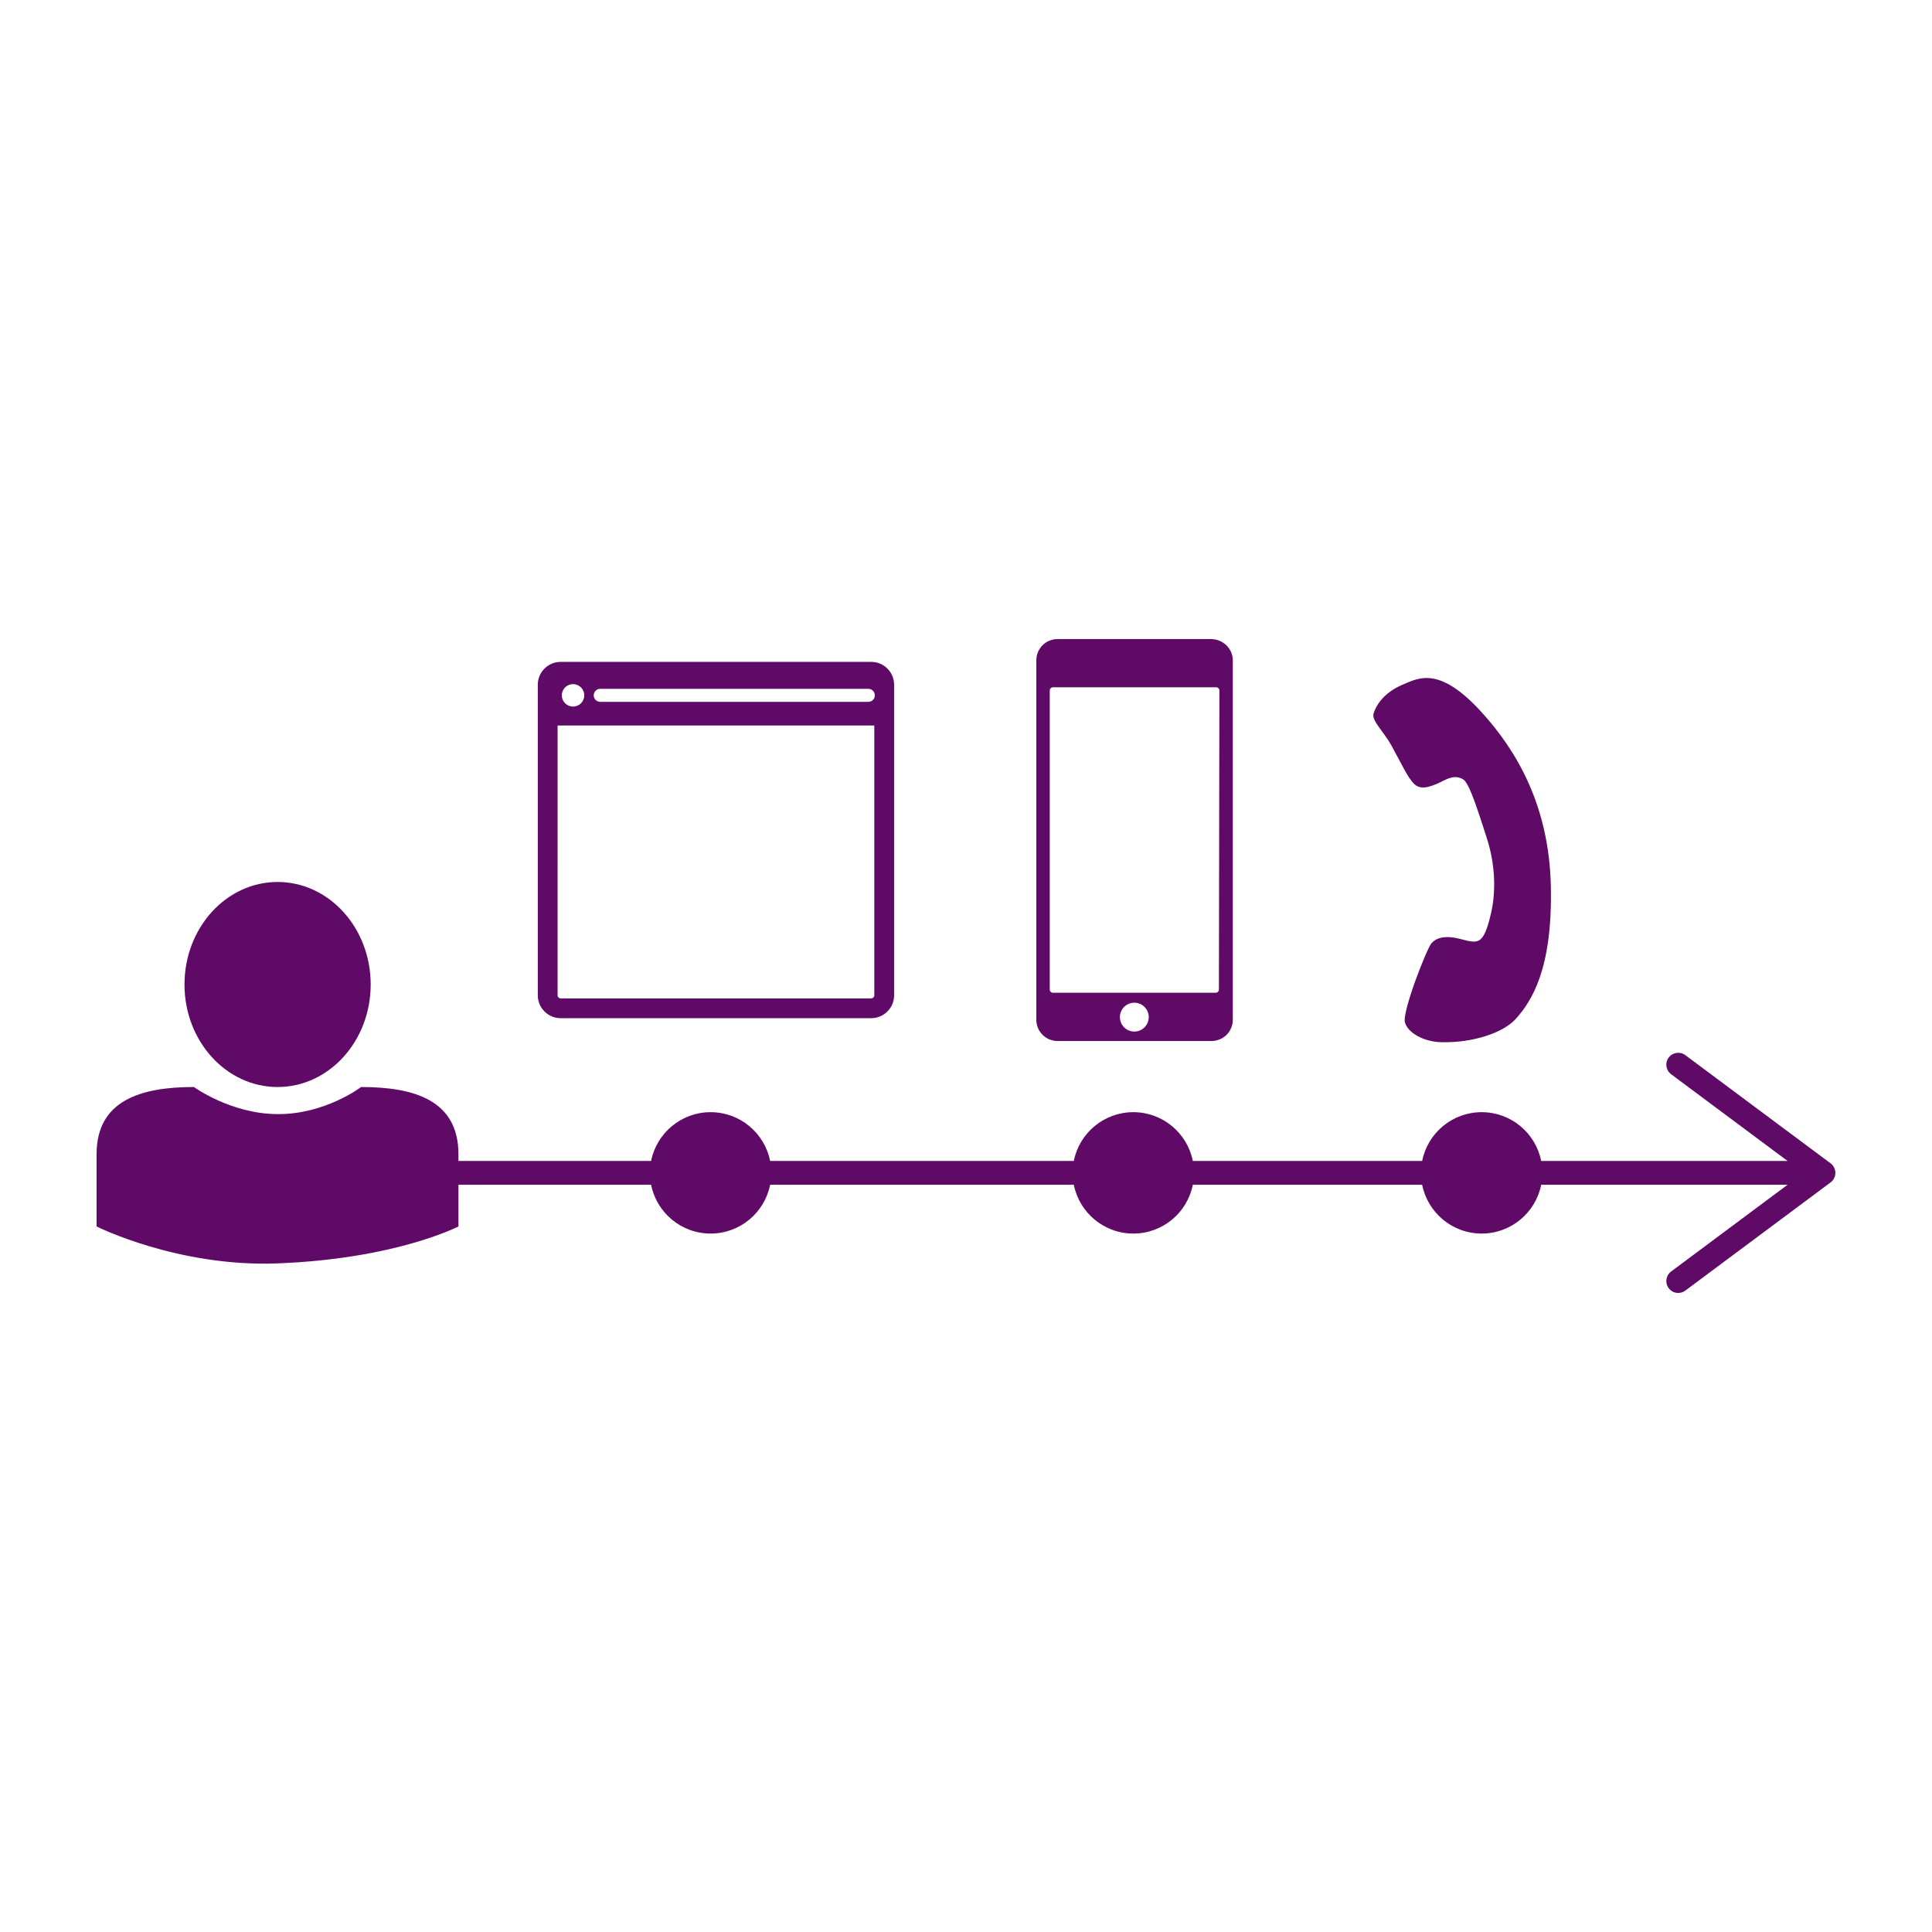
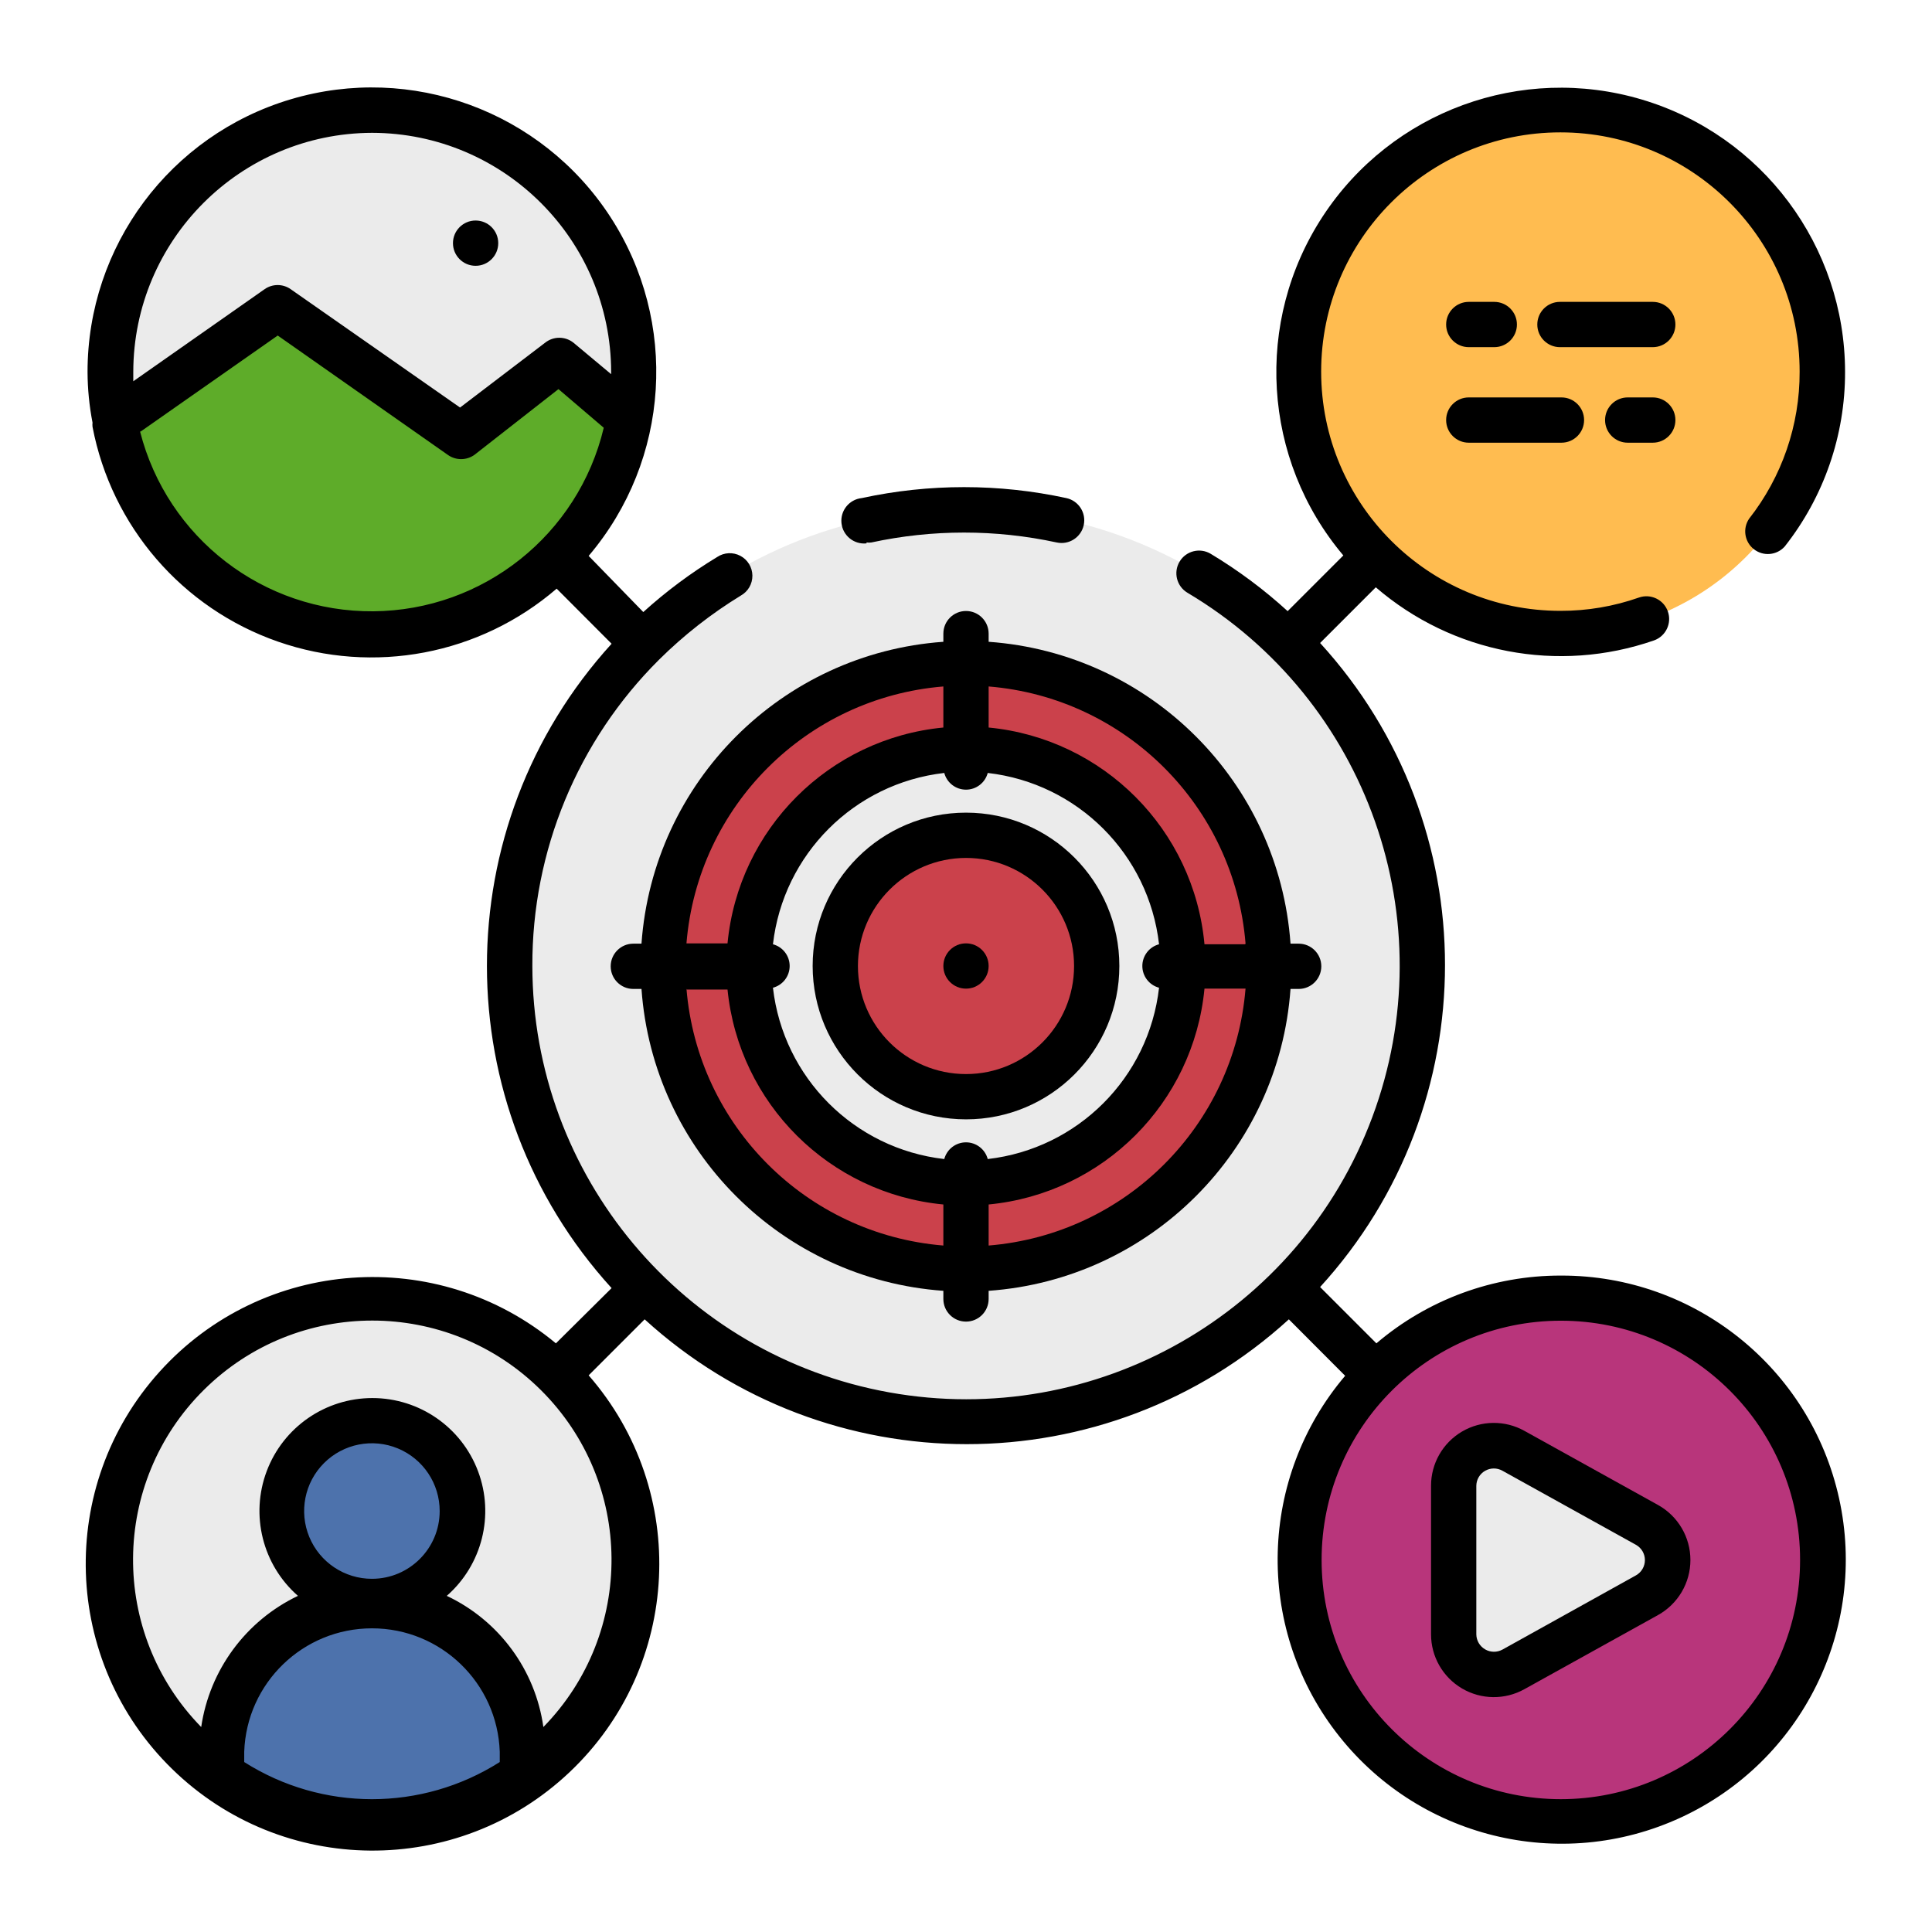
- <svg xmlns="http://www.w3.org/2000/svg" width="1200pt" height="1200pt" version="1.1" viewBox="0 0 1200 1200">
-   <path d="m348.2 632.41h192.98c7.789 0 14.164-6.375 14.164-14.164v-192.98c0-7.789-6.375-14.164-14.164-14.164l-192.98 0.004c-7.789 0-14.164 6.375-14.164 14.164v192.98c0 7.785 6.375 14.16 14.164 14.16zm24.621-204.57h166.5c2.234 0 4.047 1.809 4.047 4.047 0 2.234-1.801 4.043-4.047 4.043h-166.5c-2.234 0-4.047-1.809-4.047-4.043 0-2.238 1.812-4.047 4.047-4.047zm-16.898-2.926c3.852 0 6.973 3.121 6.973 6.973 0 3.848-3.121 6.973-6.973 6.973-3.848 0-6.973-3.121-6.973-6.973 0-3.856 3.125-6.973 6.973-6.973zm-9.59 25.723h196.71v167.61c0.004 0.992-0.871 1.867-1.867 1.867h-192.98c-0.996 0-1.867-0.871-1.867-1.867z" fill="#600a68" />
-   <path d="m656.96 646.59h95.48c7.414 0 13.285-5.871 13.285-13.285v-223.09c0-7.414-6.18-13.285-13.594-13.285h-95.172c-7.414 0-13.285 5.871-13.285 13.285v223.09c0 7.414 5.871 13.285 13.285 13.285zm47.586-5.871c-4.945 0-8.961-4.016-8.961-8.961 0-4.945 4.016-8.961 8.961-8.961 4.945 0 8.961 4.016 8.961 8.961 0 4.945-4.016 8.961-8.961 8.961zm-52.527-211.97c0-0.926 0.926-1.855 1.855-1.855h101.66c0.926 0 1.855 0.926 1.855 1.855l-0.309 186.02c0 0.926-0.926 1.855-1.855 1.855h-101.35c-0.926 0-1.855-0.926-1.855-1.855z" fill="#600a68" />
-   <path d="m1137 722.56-90.219-67.199c-3.273-2.438-7.906-1.758-10.344 1.512-2.441 3.273-1.762 7.906 1.512 10.344l72.332 53.875-153.02 0.004c-3.438-17.281-18.676-30.309-36.969-30.309s-33.531 13.027-36.969 30.309h-142.43c-3.438-17.281-18.676-30.309-36.969-30.309-18.293 0-33.531 13.027-36.969 30.309h-188.61c-3.438-17.281-18.676-30.309-36.969-30.309s-33.531 13.027-36.969 30.309h-119.66v-4.141c0-33.484-27.246-41.789-60.48-41.789 0 0-22.211 17.012-51.902 16.836-29.055-0.172-51.902-16.836-51.902-16.836-33.234 0-60.48 8.387-60.48 41.789v44.812s50.297 25.328 112.43 22.941c73.703-2.832 112.34-22.941 112.34-22.941l-0.004-25.887h119.66c3.438 17.281 18.676 30.309 36.969 30.309 18.289 0 33.531-13.027 36.969-30.309h188.61c3.438 17.281 18.676 30.309 36.969 30.309 18.289 0 33.531-13.027 36.969-30.309h142.43c3.438 17.281 18.676 30.309 36.969 30.309 18.289 0 33.531-13.027 36.969-30.309h153.02l-72.328 53.875c-3.273 2.441-3.953 7.07-1.512 10.344 1.453 1.949 3.68 2.977 5.934 2.977 1.535 0 3.082-0.477 4.41-1.465l90.219-67.195c1.867-1.391 2.973-3.59 2.973-5.926 0-2.34-1.105-4.535-2.977-5.93z" fill="#600a68" />
-   <path d="m230.24 611.49c0 35.168-25.891 63.68-57.824 63.68-31.934 0-57.824-28.512-57.824-63.68 0-35.168 25.891-63.68 57.824-63.68 31.934 0 57.824 28.512 57.824 63.68z" fill="#600a68" />
-   <path d="m878.35 486.91c4.027 3.898 9.43 1.625 11.555 0.934 6.769-2.199 12.055-7.668 18.754-3.852 3.266 1.863 7.121 12.344 15.012 37.18 5.621 17.684 5.07 34.371 2.586 45.367-5.012 22.207-8.68 19.176-20.277 16.418-6.039-1.438-12.645-1.68-16.801 2.816-2.891 3.129-18.422 42.766-16.547 49.289 1.906 6.637 11.949 11.98 22.312 12.266 20.07 0.547 38.93-5.93 46.625-14.574 9.598-10.785 22.945-30.738 21.672-82.902-1.195-48.996-20.758-83.09-43.004-107.5-26.309-28.875-39.008-21.324-49.145-17.047-9.023 3.809-15.52 10.219-17.949 17.914-1.367 4.336 6.371 11.281 10.969 19.605 6.394 11.555 10.211 20.191 14.238 24.09z" fill="#600a68" />
+ <svg xmlns="http://www.w3.org/2000/svg" version="1.1" width="512" height="512" x="0" y="0" viewBox="0 0 128 128" style="enable-background:new 0 0 512 512" xml:space="preserve" class="">
+   <g>
+     <circle cx="64" cy="63.95" r="30.23" fill="#ebebeb" opacity="1" data-original="#bdcbf5" class="" />
+     <circle cx="64" cy="64" r="20.1" fill="#cb414b" opacity="1" data-original="#ff4155" class="" />
+     <path fill="#ebebeb" d="M64 78.38A14.38 14.38 0 1 1 78.38 64 14.4 14.4 0 0 1 64 78.38z" opacity="1" data-original="#dbdfee" class="" />
+     <path fill="#cb414b" d="M64 72.66A8.66 8.66 0 1 1 72.66 64 8.68 8.68 0 0 1 64 72.66z" opacity="1" data-original="#ff4155" class="" />
+     <circle cx="103.4" cy="103.35" r="17.34" fill="#b8357b" opacity="1" data-original="#e10459" class="" />
+     <circle cx="24.65" cy="24.65" r="17.34" fill="#ebebeb" opacity="1" data-original="#dbdfee" class="" />
+     <path fill="#5eac29" d="M41.7 27.78A17.34 17.34 0 0 1 7.62 28l10.78-7.61 12.12 8.51 6.53-5z" opacity="1" data-original="#6faf45" class="" />
+     <circle cx="103.4" cy="24.65" r="17.34" fill="#ffbc50" opacity="1" data-original="#ffdc41" class="" />
+     <path fill="#ebebeb" d="M96.31 98.44v9.83a2.67 2.67 0 0 0 4 2.33l8.85-4.91a2.67 2.67 0 0 0 0-4.67l-8.85-4.91a2.66 2.66 0 0 0-4 2.33z" opacity="1" data-original="#dbdfee" class="" />
+     <path fill="#ebebeb" d="M42 103.35A17.35 17.35 0 1 1 24.65 86 17.33 17.33 0 0 1 42 103.35z" opacity="1" data-original="#3b579f" class="" />
+     <path fill="#4d72ac" d="M34.61 116.06v1.49a17.34 17.34 0 0 1-19.93 0v-1.49a10 10 0 0 1 19.93 0z" opacity="1" data-original="#49b2f7" class="" />
+     <path fill="#4d72ac" d="M18.67 100.12a6 6 0 1 1 6 6 6 6 0 0 1-6-6z" opacity="1" data-original="#1ea3ea" class="" />
+     <path d="M57.41 35.94a1.12 1.12 0 0 0 .32 0 29.05 29.05 0 0 1 12.28 0 1.5 1.5 0 0 0 .64-2.94 32 32 0 0 0-13.56 0 1.5 1.5 0 0 0 .32 3zM64 74.16A10.16 10.16 0 1 0 53.84 64 10.17 10.17 0 0 0 64 74.16zm0-17.32A7.16 7.16 0 1 1 56.84 64 7.17 7.17 0 0 1 64 56.84z" fill="#000000" opacity="1" data-original="#000000" class="" />
+     <path d="M64 87.56a1.5 1.5 0 0 0 1.5-1.5v-.54a21.59 21.59 0 0 0 20-20h.54a1.5 1.5 0 0 0 0-3h-.54a21.59 21.59 0 0 0-20-20v-.54a1.5 1.5 0 0 0-3 0v.54a21.59 21.59 0 0 0-20 20h-.54a1.5 1.5 0 0 0 0 3h.54a21.59 21.59 0 0 0 20 20v.54a1.5 1.5 0 0 0 1.5 1.5zm-12.79-25a12.9 12.9 0 0 1 11.35-11.35 1.49 1.49 0 0 0 2.88 0 12.9 12.9 0 0 1 11.35 11.35 1.49 1.49 0 0 0 0 2.88 12.9 12.9 0 0 1-11.35 11.35 1.49 1.49 0 0 0-2.88 0 12.9 12.9 0 0 1-11.35-11.35 1.49 1.49 0 0 0 0-2.88zm14.29 20V79.8a15.89 15.89 0 0 0 14.3-14.3h2.72A18.6 18.6 0 0 1 65.5 82.52zm17-20h-2.7A15.89 15.89 0 0 0 65.5 48.2v-2.72A18.6 18.6 0 0 1 82.52 62.5zm-20-17v2.64a15.89 15.89 0 0 0-14.3 14.3h-2.72A18.6 18.6 0 0 1 62.5 45.48zm-17 20h2.7A15.89 15.89 0 0 0 62.5 79.8v2.72A18.6 18.6 0 0 1 45.48 65.5z" fill="#000000" opacity="1" data-original="#000000" class="" />
+     <path d="M103.4 84.51A18.79 18.79 0 0 0 91.19 89l-3.73-3.73a31.64 31.64 0 0 0 0-42.67l3.69-3.69a18.78 18.78 0 0 0 18.43 3.52 1.5 1.5 0 0 0-1-2.84 15.55 15.55 0 0 1-5.19.88 15.85 15.85 0 1 1 15.84-15.84 15.69 15.69 0 0 1-3.35 9.74 1.5 1.5 0 0 0 2.36 1.84 18.61 18.61 0 0 0 4-11.58A18.84 18.84 0 1 0 89 36.8l-3.69 3.69a31.89 31.89 0 0 0-5.1-3.8 1.5 1.5 0 0 0-1.54 2.58A28.73 28.73 0 1 1 35.27 64a28.49 28.49 0 0 1 8.4-20.3 29.71 29.71 0 0 1 5.41-4.24 1.5 1.5 0 1 0-1.56-2.56 31.83 31.83 0 0 0-4.9 3.65L39 36.83A18.84 18.84 0 1 0 5.8 24.65 18 18 0 0 0 6.13 28a1.26 1.26 0 0 0 0 .28A18.81 18.81 0 0 0 36.88 39l3.64 3.65a31.71 31.71 0 0 0 0 42.69L36.83 89A19 19 0 1 0 39 91.12l3.71-3.71a31.67 31.67 0 0 0 42.68 0l3.73 3.74a18.82 18.82 0 1 0 14.33-6.64zM24.65 8.8a15.87 15.87 0 0 1 15.84 15.85v.14L38 22.71a1.51 1.51 0 0 0-1.89 0L30.48 27l-11.22-7.84a1.5 1.5 0 0 0-1.73 0l-8.7 6.1v-.62A15.87 15.87 0 0 1 24.65 8.8zM9.32 28.59l9.08-6.36 11.26 7.9a1.52 1.52 0 0 0 1.78 0L37 25.78l3 2.56a15.82 15.82 0 0 1-30.72.25zm6.86 88.15v-.68a8.47 8.47 0 0 1 16.93 0v.68a15.79 15.79 0 0 1-16.93 0zm8.47-12.14a4.49 4.49 0 1 1 4.48-4.48 4.49 4.49 0 0 1-4.48 4.48zM36 114.42a11.36 11.36 0 0 0-6.4-8.69 7.48 7.48 0 1 0-9.86 0 11.48 11.48 0 0 0-6.41 8.69 15.85 15.85 0 1 1 22.67 0zm67.42 4.78a15.85 15.85 0 1 1 15.84-15.85 15.86 15.86 0 0 1-15.86 15.85z" fill="#000000" opacity="1" data-original="#000000" class="" />
+     <path d="M97.31 23H99a1.5 1.5 0 0 0 0-3h-1.69a1.5 1.5 0 0 0 0 3zM109.5 20h-6.15a1.5 1.5 0 0 0 0 3h6.15a1.5 1.5 0 0 0 0-3zM109.5 26.33h-1.66a1.5 1.5 0 0 0 0 3h1.66a1.5 1.5 0 0 0 0-3zM97.31 29.33h6.14a1.5 1.5 0 0 0 0-3h-6.14a1.5 1.5 0 0 0 0 3zM109.85 99.71 101 94.8a4.16 4.16 0 0 0-6.19 3.64v9.83a4.16 4.16 0 0 0 6.19 3.64l8.85-4.91a4.17 4.17 0 0 0 0-7.29zm-1.46 4.66-8.85 4.92a1.17 1.17 0 0 1-1.73-1v-9.85a1.16 1.16 0 0 1 1.73-1l8.85 4.91a1.16 1.16 0 0 1 0 2.02z" fill="#000000" opacity="1" data-original="#000000" class="" />
+     <circle cx="64" cy="64" r="1.5" fill="#000000" opacity="1" data-original="#000000" class="" />
+     <circle cx="31.51" cy="16.11" r="1.5" fill="#000000" opacity="1" data-original="#000000" class="" />
+   </g>
</svg>
